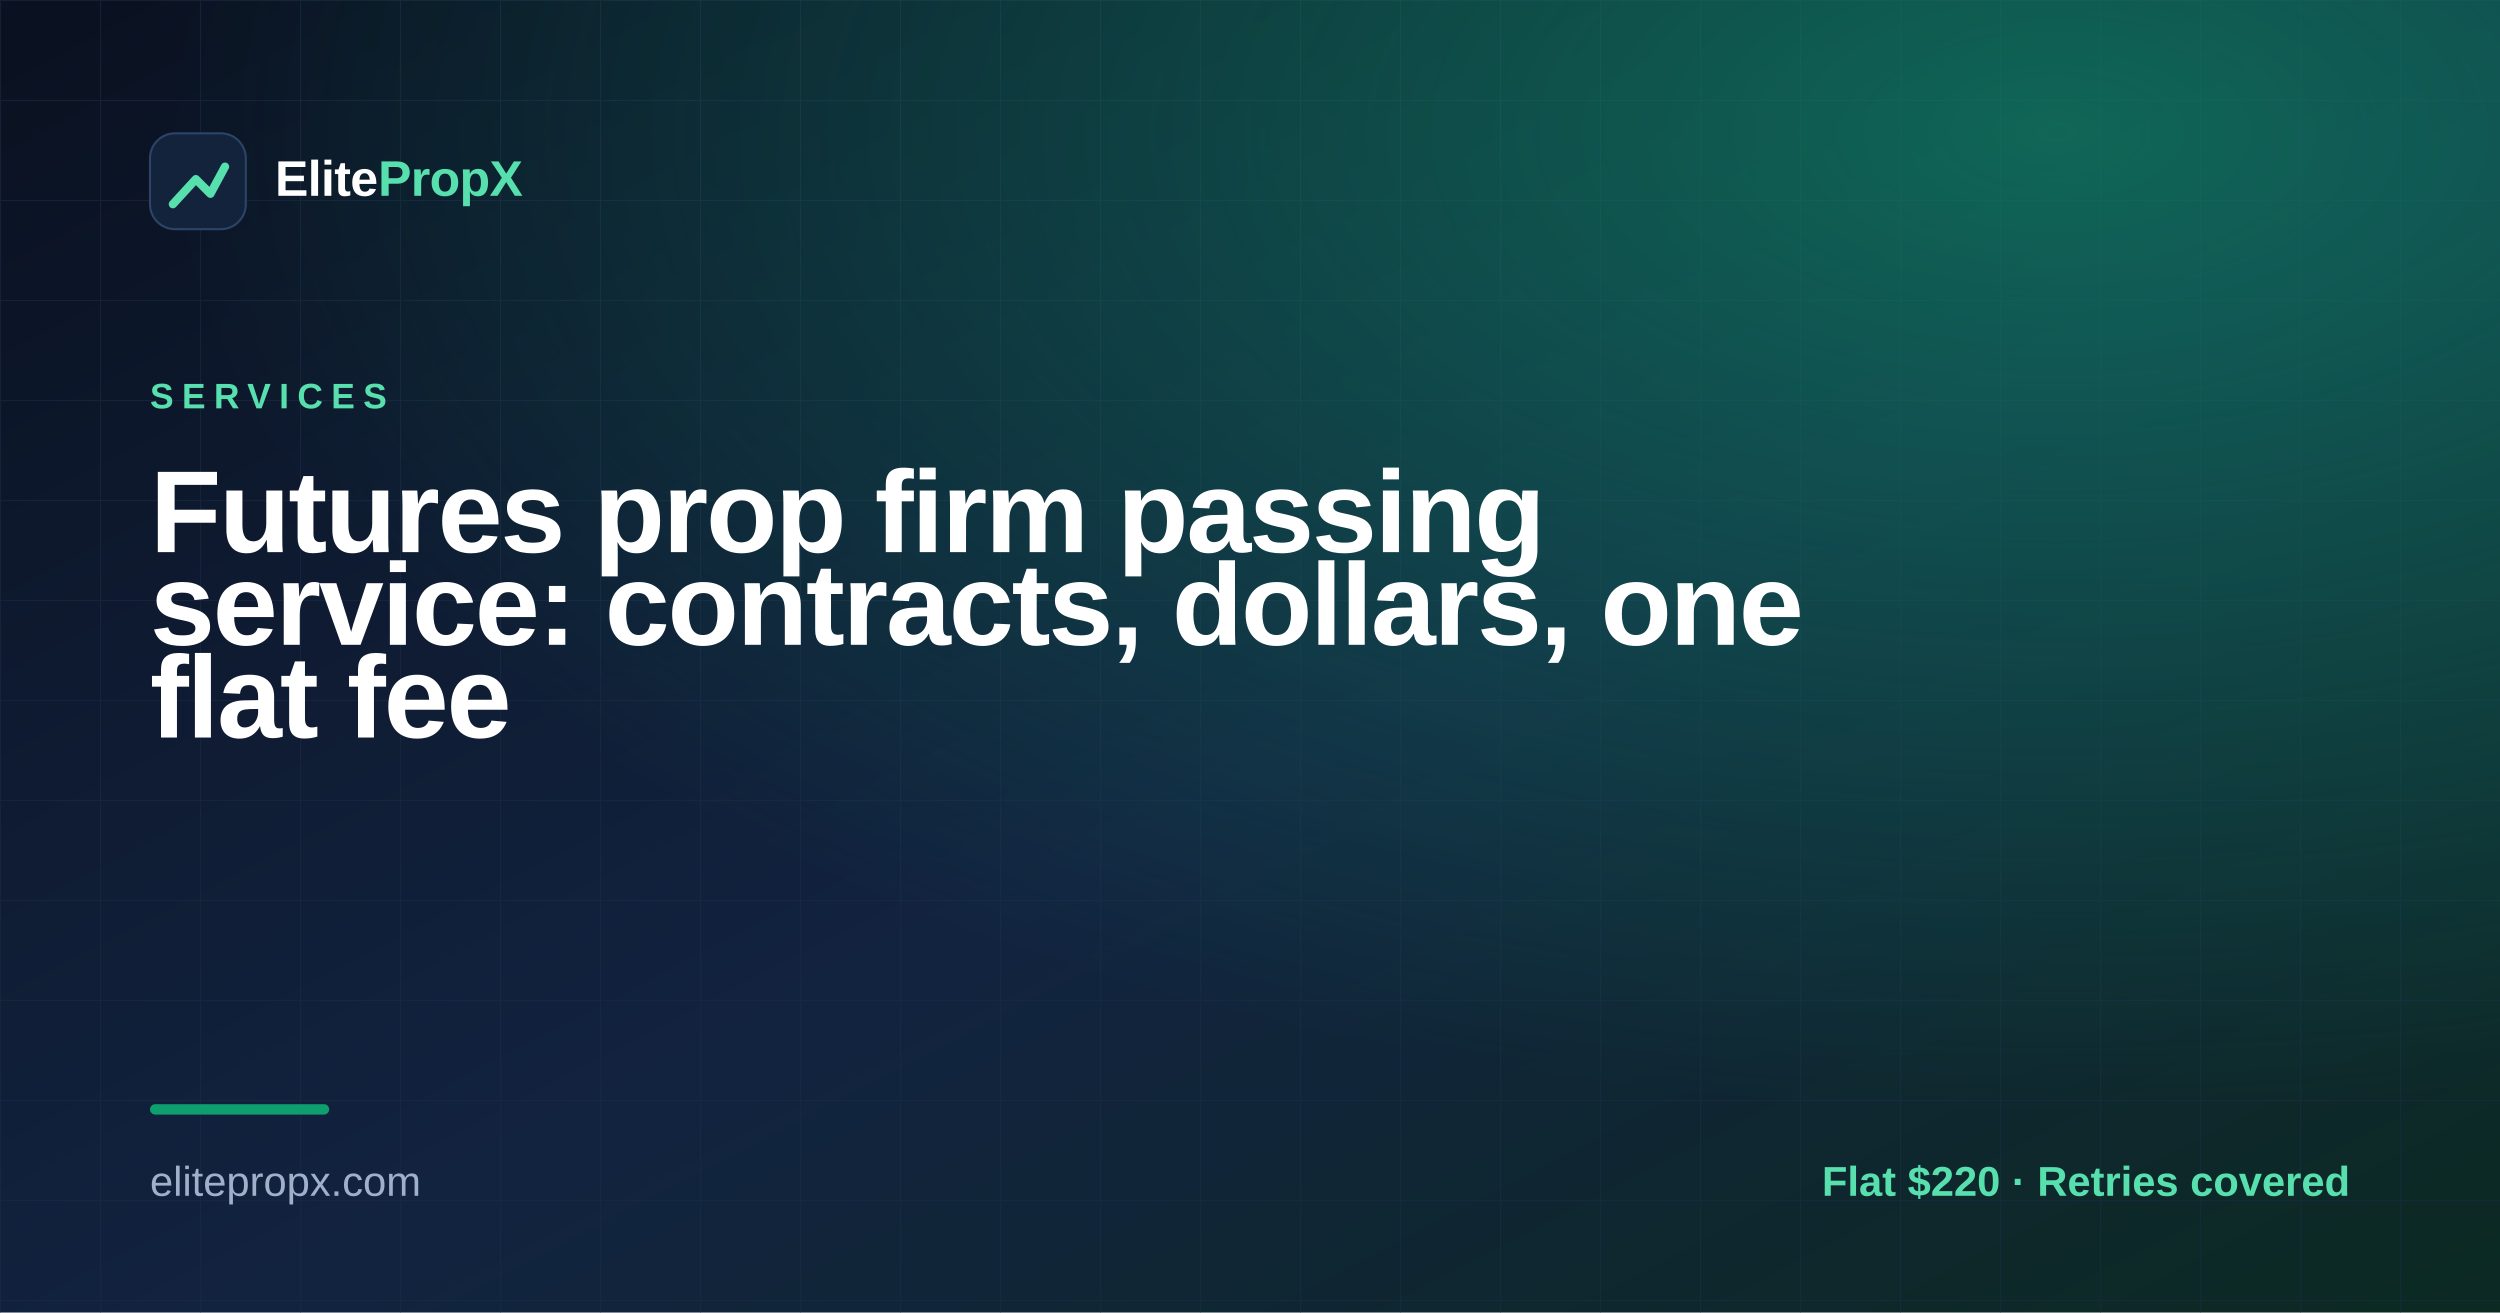
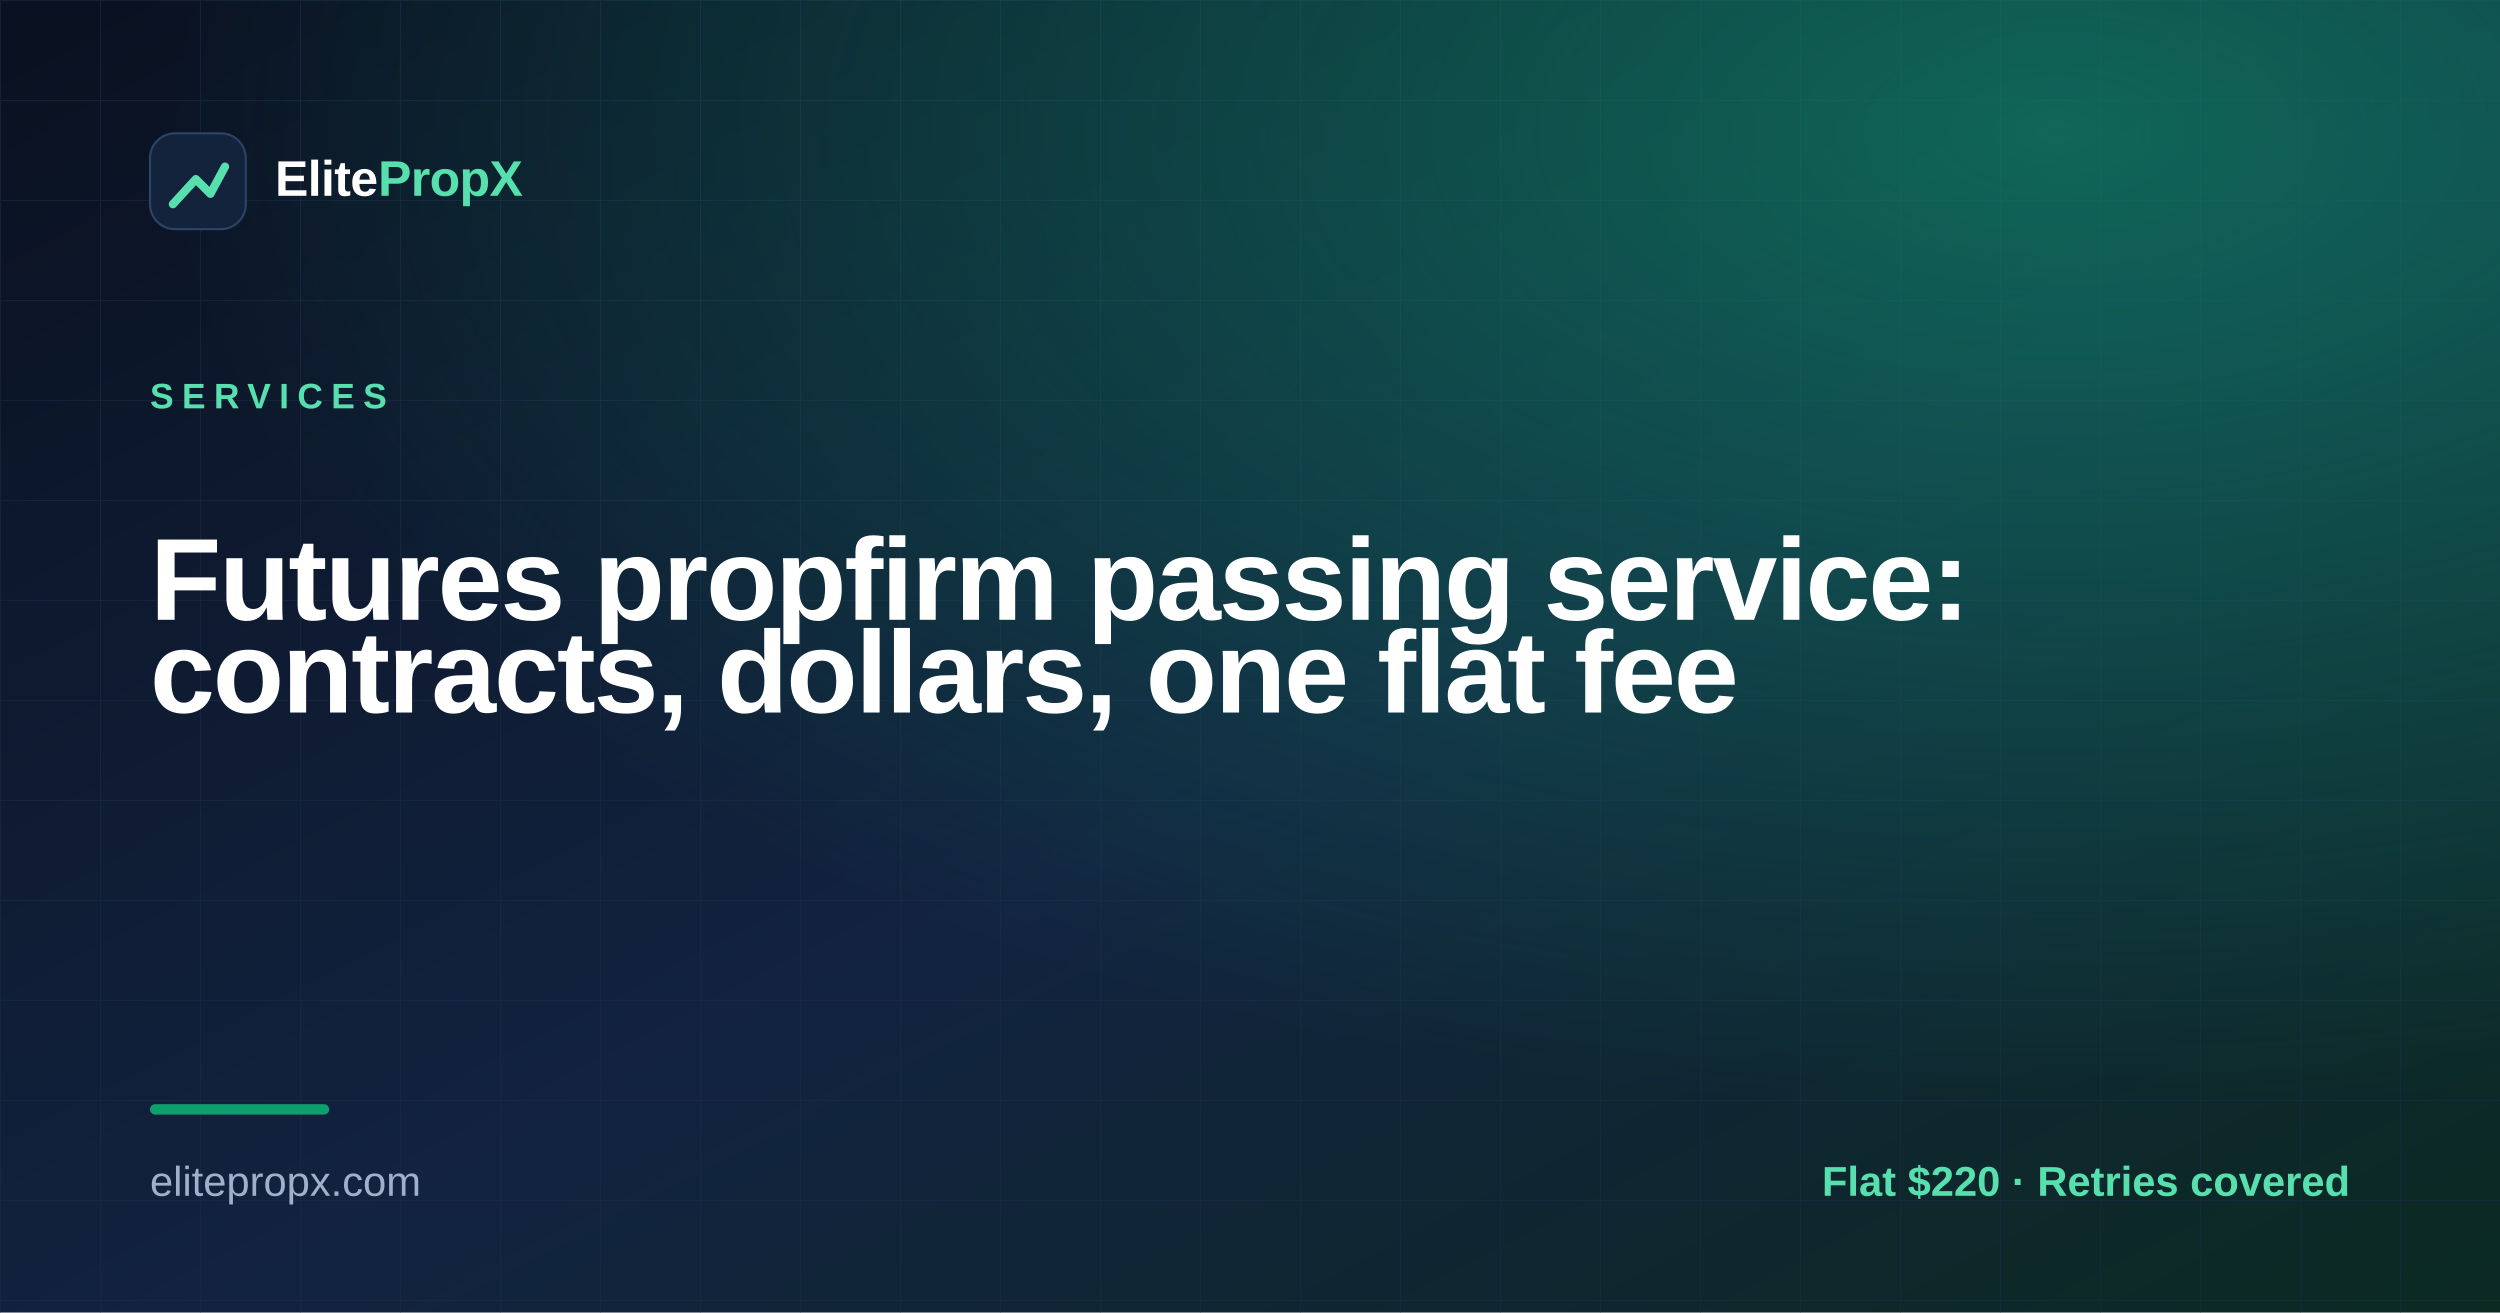
- <svg xmlns="http://www.w3.org/2000/svg" width="1200" height="630" viewBox="0 0 1200 630" role="img" aria-label="Futures prop firm passing service: contracts, dollars, one flat fee" font-family="Arial, Helvetica, 'Segoe UI', sans-serif">
+ <svg xmlns="http://www.w3.org/2000/svg" width="1200" height="630" viewBox="0 0 1200 630" role="img" aria-label="Futures propfirm passing service: contracts, dollars, one flat fee" font-family="Arial, Helvetica, 'Segoe UI', sans-serif">
  <defs>
    <linearGradient id="bg" x1="0" y1="0" x2="1" y2="1">
      <stop offset="0" stop-color="#0a1120" />
      <stop offset="0.55" stop-color="#122340" />
      <stop offset="1" stop-color="#0c2a22" />
    </linearGradient>
    <radialGradient id="glow" cx="0.82" cy="0.1" r="0.75">
      <stop offset="0" stop-color="#0e9f6e" stop-opacity="0.55" />
      <stop offset="1" stop-color="#0e9f6e" stop-opacity="0" />
    </radialGradient>
    <pattern id="ogg" width="48" height="48" patternUnits="userSpaceOnUse">
      <path d="M 48 0 L 0 0 0 48" fill="none" stroke="#1b2c47" stroke-width="1" />
    </pattern>
  </defs>
  <rect width="1200" height="630" fill="url(#bg)" />
  <rect width="1200" height="630" fill="url(#ogg)" opacity="0.55" />
  <rect width="1200" height="630" fill="url(#glow)" />
  <g transform="translate(72,64)">
    <rect width="46" height="46" rx="12" fill="#13233c" stroke="#2b4467" />
    <path d="M11 34 L22 22 L29 29 L36 16" fill="none" stroke="#57e0ae" stroke-width="4" stroke-linecap="round" stroke-linejoin="round" />
  </g>
  <text x="132" y="94" font-family="Arial, Helvetica, 'Segoe UI', sans-serif" font-size="24" font-weight="800" fill="#ffffff" letter-spacing="-0.3">Elite<tspan fill="#57e0ae">PropX</tspan>
  </text>
  <text x="72" y="196" font-family="Arial, Helvetica, 'Segoe UI', sans-serif" font-size="17" font-weight="800" fill="#57e0ae" letter-spacing="4">SERVICES</text>
-   <text x="72" y="265.04" font-family="Arial, Helvetica, 'Segoe UI', sans-serif" font-size="56" font-weight="800" fill="#ffffff" letter-spacing="-1">Futures prop firm passing</text>
-   <text x="72" y="309.52" font-family="Arial, Helvetica, 'Segoe UI', sans-serif" font-size="56" font-weight="800" fill="#ffffff" letter-spacing="-1">service: contracts, dollars, one</text>
-   <text x="72" y="354" font-family="Arial, Helvetica, 'Segoe UI', sans-serif" font-size="56" font-weight="800" fill="#ffffff" letter-spacing="-1">flat fee</text>
+   <text x="72" y="297.52" font-family="Arial, Helvetica, 'Segoe UI', sans-serif" font-size="56" font-weight="800" fill="#ffffff" letter-spacing="-1">Futures propfirm passing service:</text>
+   <text x="72" y="342" font-family="Arial, Helvetica, 'Segoe UI', sans-serif" font-size="56" font-weight="800" fill="#ffffff" letter-spacing="-1">contracts, dollars, one flat fee</text>
  <rect x="72" y="530" width="86" height="5" rx="2.5" fill="#0e9f6e" />
  <text x="72" y="574" font-family="Arial, Helvetica, 'Segoe UI', sans-serif" font-size="20" fill="#9fb0c9">elitepropx.com</text>
  <text x="1128" y="574" font-family="Arial, Helvetica, 'Segoe UI', sans-serif" font-size="20" font-weight="700" fill="#57e0ae" text-anchor="end">Flat $220 · Retries covered</text>
</svg>
